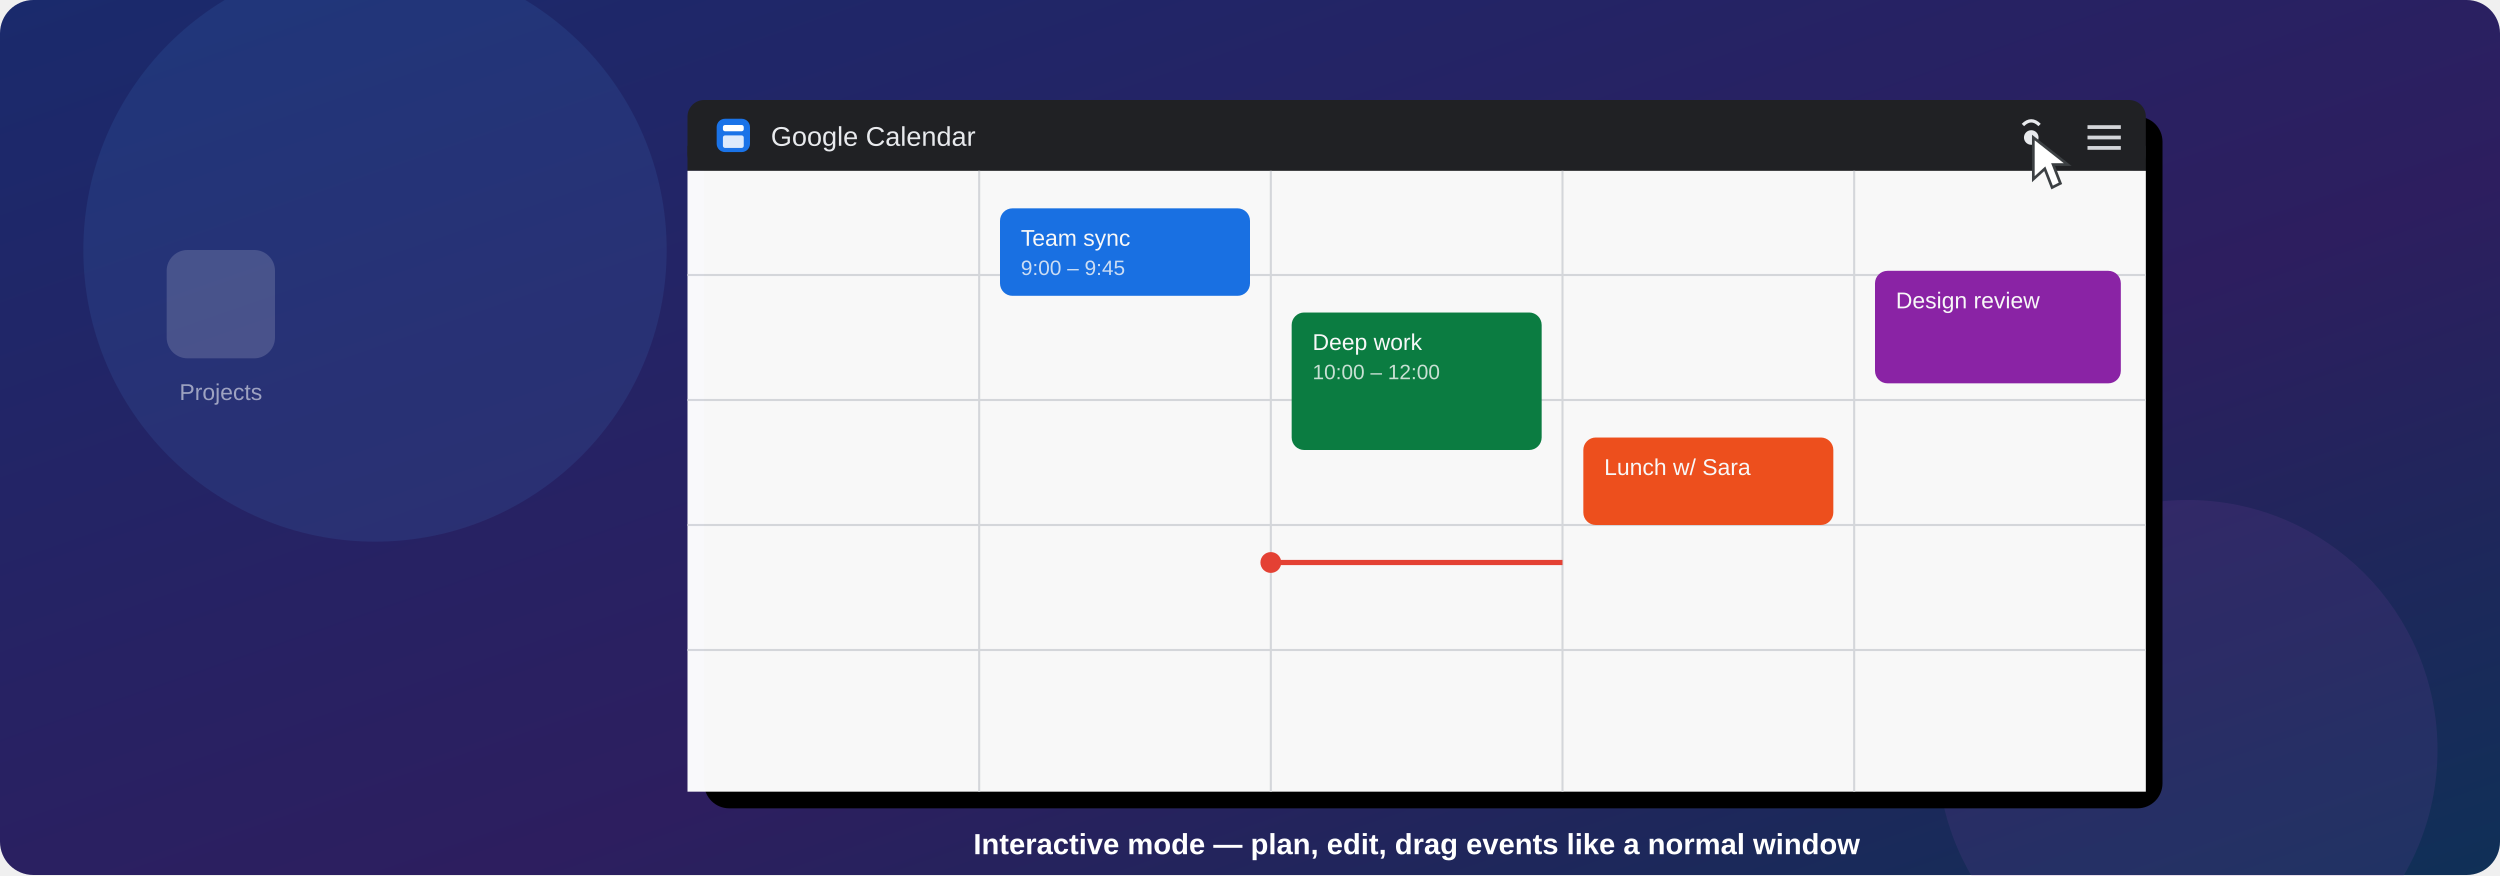
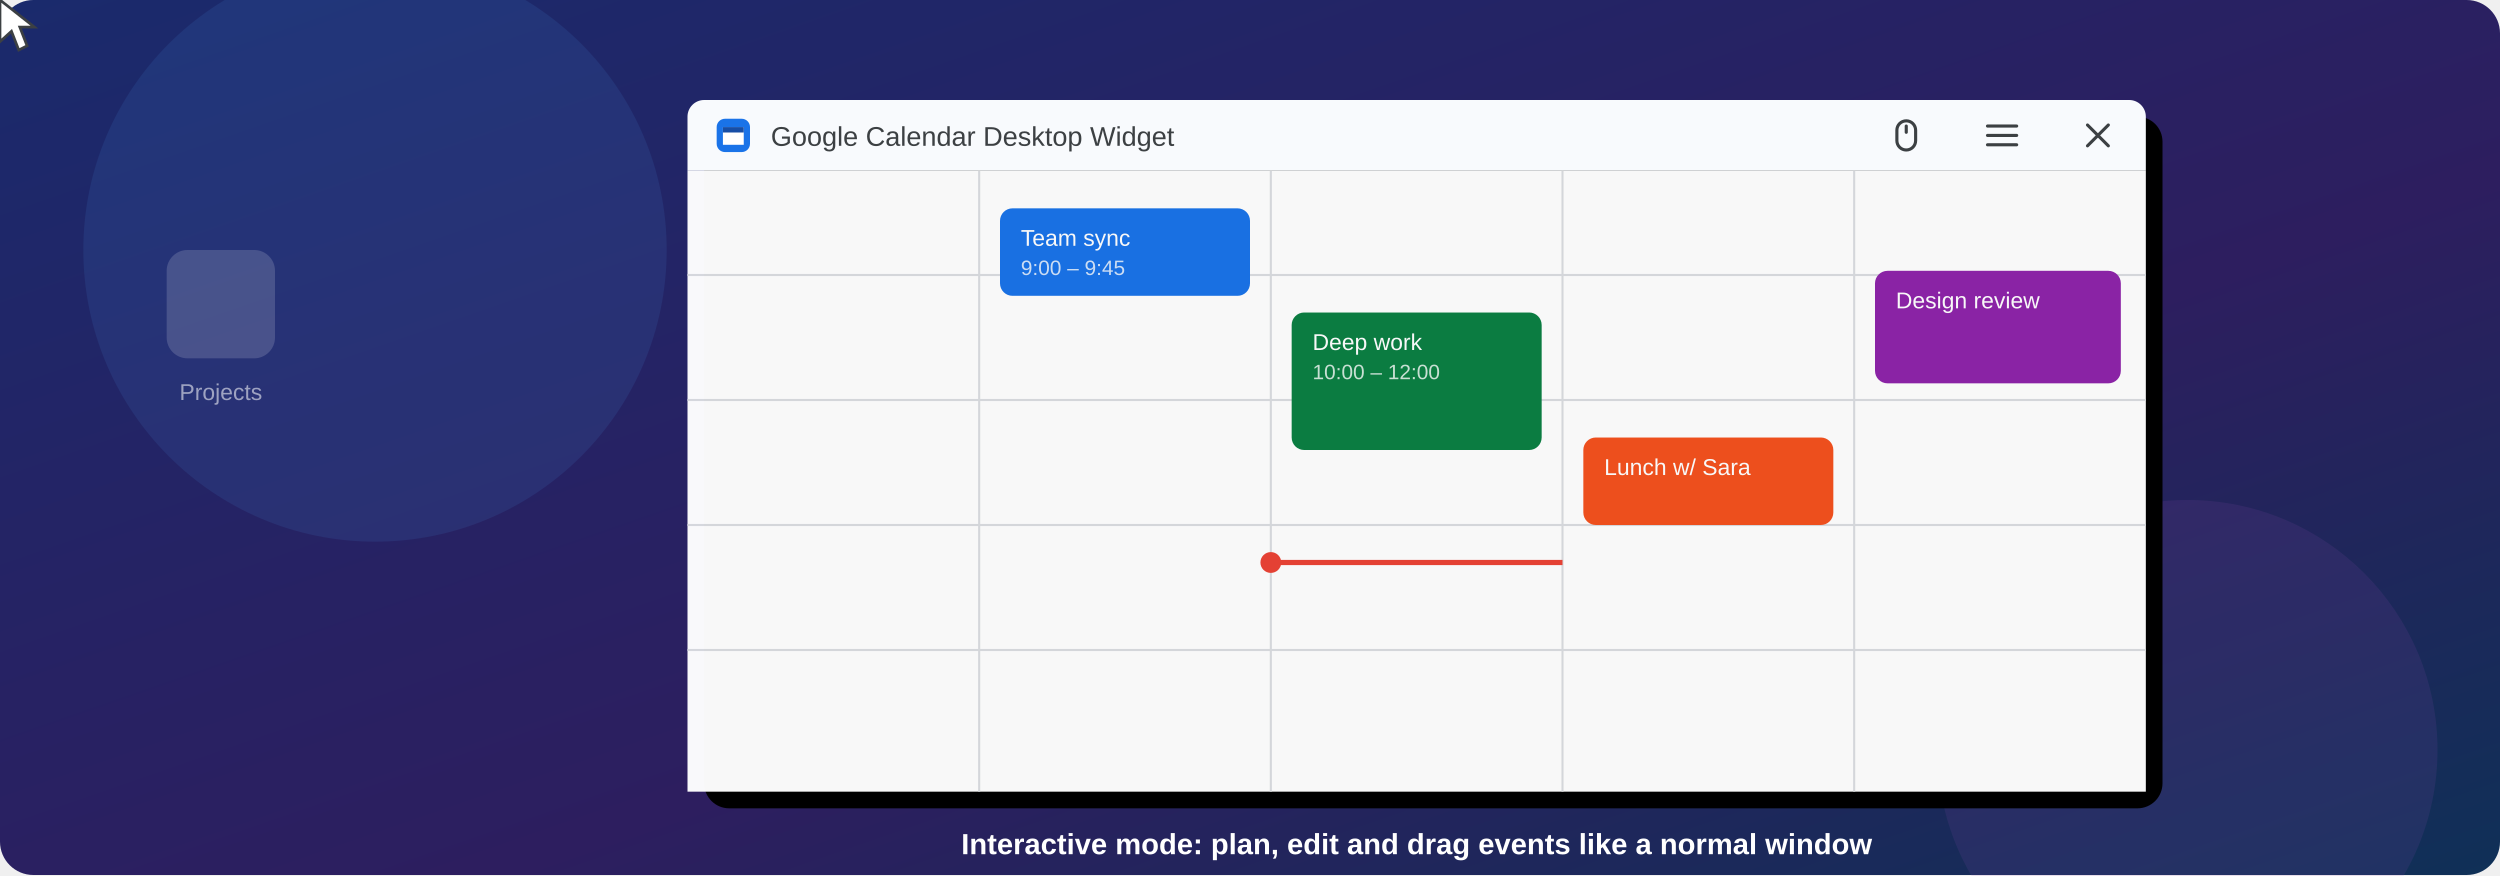
<svg xmlns="http://www.w3.org/2000/svg" width="1200" height="420" viewBox="0 0 1200 420" font-family="Segoe UI, Arial, sans-serif">
  <defs>
    <linearGradient id="mbg" x1="0" y1="0" x2="1" y2="1">
      <stop offset="0" stop-color="#1a2a6c" />
      <stop offset="0.6" stop-color="#2d1e5f" />
      <stop offset="1" stop-color="#0f3057" />
    </linearGradient>
  </defs>
  <rect width="1200" height="420" rx="16" fill="url(#mbg)" />
  <circle cx="180" cy="120" r="140" fill="#4facfe" opacity="0.10" />
  <circle cx="1050" cy="360" r="120" fill="#9d50bb" opacity="0.12" />
  <g>
    <rect x="80" y="120" width="52" height="52" rx="10" fill="#ffffff" opacity="0.16" />
    <text x="106" y="192" fill="#ffffff" opacity="0.55" font-size="11" text-anchor="middle">Projects</text>
    <rect x="380" y="130" width="48" height="48" rx="9" fill="#f6bf26" opacity="0.85" />
    <text x="404" y="198" fill="#ffffff" opacity="0.7" font-size="11" text-anchor="middle">Work</text>
    <rect x="380" y="230" width="48" height="48" rx="9" fill="#4facfe" opacity="0.85" />
    <text x="404" y="298" fill="#ffffff" opacity="0.7" font-size="11" text-anchor="middle">Media</text>
  </g>
  <rect x="338" y="56" width="700" height="332" rx="12" fill="#000000">
    <animate attributeName="opacity" values="0.40;0.40;0.12;0.12;0.40;0.40" keyTimes="0;0.06;0.14;0.55;0.63;1" dur="8s" repeatCount="indefinite" />
  </rect>
-   <rect x="330" y="48" width="700" height="34" rx="8" fill="#202124" />
-   <rect x="330" y="70" width="700" height="12" fill="#202124" />
-   <rect x="344" y="57" width="16" height="16" rx="4" fill="#1a73e8" />
-   <rect x="347" y="60" width="10" height="3" rx="1" fill="#ffffff" />
-   <rect x="347" y="65" width="10" height="6" rx="1" fill="#ffffff" opacity="0.85" />
-   <text x="370" y="70" fill="#e8eaed" font-size="13">Google Calendar</text>
-   <g opacity="1">
-     <animate attributeName="opacity" values="1;1;0;0;1;1" keyTimes="0;0.06;0.12;0.56;0.63;1" dur="8s" repeatCount="indefinite" />
-     <circle cx="975" cy="66" r="3.5" fill="#e8eaed" />
-     <path d="M971 60 q4 -4 8 0" stroke="#e8eaed" stroke-width="1.6" fill="none" />
-   </g>
-   <g opacity="0">
-     <animate attributeName="opacity" values="0;0;1;1;0;0" keyTimes="0;0.06;0.12;0.56;0.63;1" dur="8s" repeatCount="indefinite" />
-     <circle cx="975" cy="66" r="3.5" fill="#8ab4f8" />
-     <path d="M971 60 q4 -4 8 0" stroke="#8ab4f8" stroke-width="1.6" fill="none" />
-   </g>
-   <g stroke="#e8eaed" stroke-width="1.8" opacity="0.9">
-     <line x1="1002" y1="61" x2="1018" y2="61" />
-     <line x1="1002" y1="66" x2="1018" y2="66" />
-     <line x1="1002" y1="71" x2="1018" y2="71" />
+   <g>
+     <animate attributeName="opacity" values="1;1;0.55;0.55;1;1" keyTimes="0;0.06;0.14;0.55;0.63;1" dur="8s" repeatCount="indefinite" />
+     <path d="M330 82 v-26 a8 8 0 0 1 8 -8 h684 a8 8 0 0 1 8 8 v26 z" fill="#f8fafd" />
+     <g>
+       <animate attributeName="opacity" values="1;1;0;0;1;1" keyTimes="0;0.06;0.065;0.56;0.565;1" dur="8s" repeatCount="indefinite" />
+       <rect x="344" y="57" width="16" height="16" rx="4" fill="#1a73e8" />
+       <rect x="347" y="61" width="10" height="8.5" fill="#ffffff" />
+       <rect x="347" y="61" width="10" height="2.6" fill="#174ea6" />
+       <text x="370" y="70" fill="#3c4043" font-size="13">Google Calendar Desktop Widget</text>
+       <g stroke="#3c4043" stroke-width="1.5" stroke-linecap="round">
+         <line x1="1002" y1="60" x2="1012" y2="70" />
+         <line x1="1012" y1="60" x2="1002" y2="70" />
+       </g>
+     </g>
+     <g>
+       <animateTransform attributeName="transform" type="translate" values="0 0;0 0;46 0;46 0;0 0;0 0" keyTimes="0;0.06;0.065;0.56;0.565;1" dur="8s" repeatCount="indefinite" />
+       <g transform="translate(915 65)" fill="none" stroke="#3c4043" stroke-width="1.5">
+         <animate attributeName="opacity" values="1;1;0;0;1;1" keyTimes="0;0.06;0.065;0.56;0.565;1" dur="8s" repeatCount="indefinite" />
+         <rect x="-4.5" y="-7" width="9" height="14" rx="4.5" />
+         <line x1="0" y1="-4.5" x2="0" y2="-1.5" stroke-linecap="round" />
+       </g>
+       <g transform="translate(915 65)" fill="none" stroke="#1a73e8" stroke-width="1.5" opacity="0">
+         <animate attributeName="opacity" values="0;0;1;1;0;0" keyTimes="0;0.06;0.065;0.56;0.565;1" dur="8s" repeatCount="indefinite" />
+         <rect x="-4.5" y="-7" width="9" height="14" rx="4.5" />
+         <line x1="0" y1="-4.5" x2="0" y2="-1.5" stroke-linecap="round" />
+       </g>
+       <g stroke="#3c4043" stroke-width="1.5" stroke-linecap="round">
+         <line x1="954" y1="60.5" x2="968" y2="60.5" />
+         <line x1="954" y1="65" x2="968" y2="65" />
+         <line x1="954" y1="69.5" x2="968" y2="69.5" />
+       </g>
+     </g>
  </g>
  <g opacity="0.97">
-     <animate attributeName="opacity" values="0.97;0.97;0.42;0.42;0.97;0.97" keyTimes="0;0.06;0.14;0.55;0.63;1" dur="8s" repeatCount="indefinite" />
+     <animate attributeName="opacity" values="0.97;0.97;0.5;0.5;0.97;0.97" keyTimes="0;0.06;0.14;0.55;0.63;1" dur="8s" repeatCount="indefinite" />
    <rect x="330" y="82" width="700" height="298" fill="#ffffff" />
    <g stroke="#dadce0" stroke-width="1">
      <line x1="330" y1="132" x2="1030" y2="132" />
      <line x1="330" y1="192" x2="1030" y2="192" />
      <line x1="330" y1="252" x2="1030" y2="252" />
      <line x1="330" y1="312" x2="1030" y2="312" />
      <line x1="470" y1="82" x2="470" y2="380" />
      <line x1="610" y1="82" x2="610" y2="380" />
      <line x1="750" y1="82" x2="750" y2="380" />
      <line x1="890" y1="82" x2="890" y2="380" />
    </g>
    <rect x="480" y="100" width="120" height="42" rx="6" fill="#1a73e8" />
    <text x="490" y="118" fill="#ffffff" font-size="11">Team sync</text>
    <text x="490" y="132" fill="#ffffff" font-size="10" opacity="0.8">9:00 – 9:45</text>
    <rect x="620" y="150" width="120" height="66" rx="6" fill="#0b8043" />
    <text x="630" y="168" fill="#ffffff" font-size="11">Deep work</text>
    <text x="630" y="182" fill="#ffffff" font-size="10" opacity="0.8">10:00 – 12:00</text>
    <rect x="760" y="210" width="120" height="42" rx="6" fill="#f4511e" />
    <text x="770" y="228" fill="#ffffff" font-size="11">Lunch w/ Sara</text>
    <rect x="900" y="130" width="118" height="54" rx="6" fill="#8e24aa" />
    <text x="910" y="148" fill="#ffffff" font-size="11">Design review</text>
    <line x1="610" y1="270" x2="750" y2="270" stroke="#ea4335" stroke-width="2.5" />
    <circle cx="610" cy="270" r="5" fill="#ea4335" />
  </g>
-   <circle cx="975" cy="65" r="3" fill="none" stroke="#8ab4f8" stroke-width="2.5" opacity="0">
+   <circle cx="915" cy="65" r="3" fill="none" stroke="#1a73e8" stroke-width="2.5" opacity="0">
    <animate attributeName="r" values="3;3;20;20" keyTimes="0;0.06;0.12;1" dur="8s" repeatCount="indefinite" />
    <animate attributeName="opacity" values="0;0;0.9;0;0" keyTimes="0;0.06;0.07;0.12;1" dur="8s" repeatCount="indefinite" />
  </circle>
-   <circle cx="975" cy="65" r="3" fill="none" stroke="#8ab4f8" stroke-width="2.5" opacity="0">
+   <circle cx="961" cy="65" r="3" fill="none" stroke="#8ab4f8" stroke-width="2.5" opacity="0">
    <animate attributeName="r" values="3;3;20;20" keyTimes="0;0.55;0.61;1" dur="8s" repeatCount="indefinite" />
    <animate attributeName="opacity" values="0;0;0.9;0;0" keyTimes="0;0.55;0.56;0.61;1" dur="8s" repeatCount="indefinite" />
  </circle>
-   <g transform="translate(976 66)">
+   <g>
+     <animateTransform attributeName="transform" type="translate" values="916 66; 916 66; 962 66; 962 66; 916 66; 916 66" keyTimes="0;0.18;0.30;0.70;0.82;1" dur="8s" repeatCount="indefinite" />
    <path d="M0 0 L0 20 L5.5 15 L9 24 L13 22 L9.5 13 L16.5 13 Z" fill="#ffffff" stroke="#3c4043" stroke-width="1.3" />
  </g>
  <g opacity="1">
    <animate attributeName="opacity" values="1;1;0;0;1;1" keyTimes="0;0.06;0.12;0.56;0.63;1" dur="8s" repeatCount="indefinite" />
-     <rect x="470" y="392" width="420" height="4" rx="2" fill="#8ab4f8" opacity="0" />
-     <text x="680" y="410" fill="#ffffff" font-size="14" text-anchor="middle" font-weight="600">Interactive mode — plan, edit, drag events like a normal window</text>
+     <text x="680" y="410" fill="#ffffff" font-size="14" text-anchor="middle" font-weight="600">Interactive mode: plan, edit and drag events like a normal window</text>
  </g>
  <g opacity="0">
    <animate attributeName="opacity" values="0;0;1;1;0;0" keyTimes="0;0.06;0.12;0.56;0.63;1" dur="8s" repeatCount="indefinite" />
-     <text x="680" y="410" fill="#c8d0e0" font-size="14" text-anchor="middle" font-weight="600">Widget mode — transparent, click-through, pinned under every window</text>
+     <text x="680" y="410" fill="#c8d0e0" font-size="14" text-anchor="middle" font-weight="600">Widget mode: transparent, click-through, only the two buttons stay clickable</text>
  </g>
</svg>
